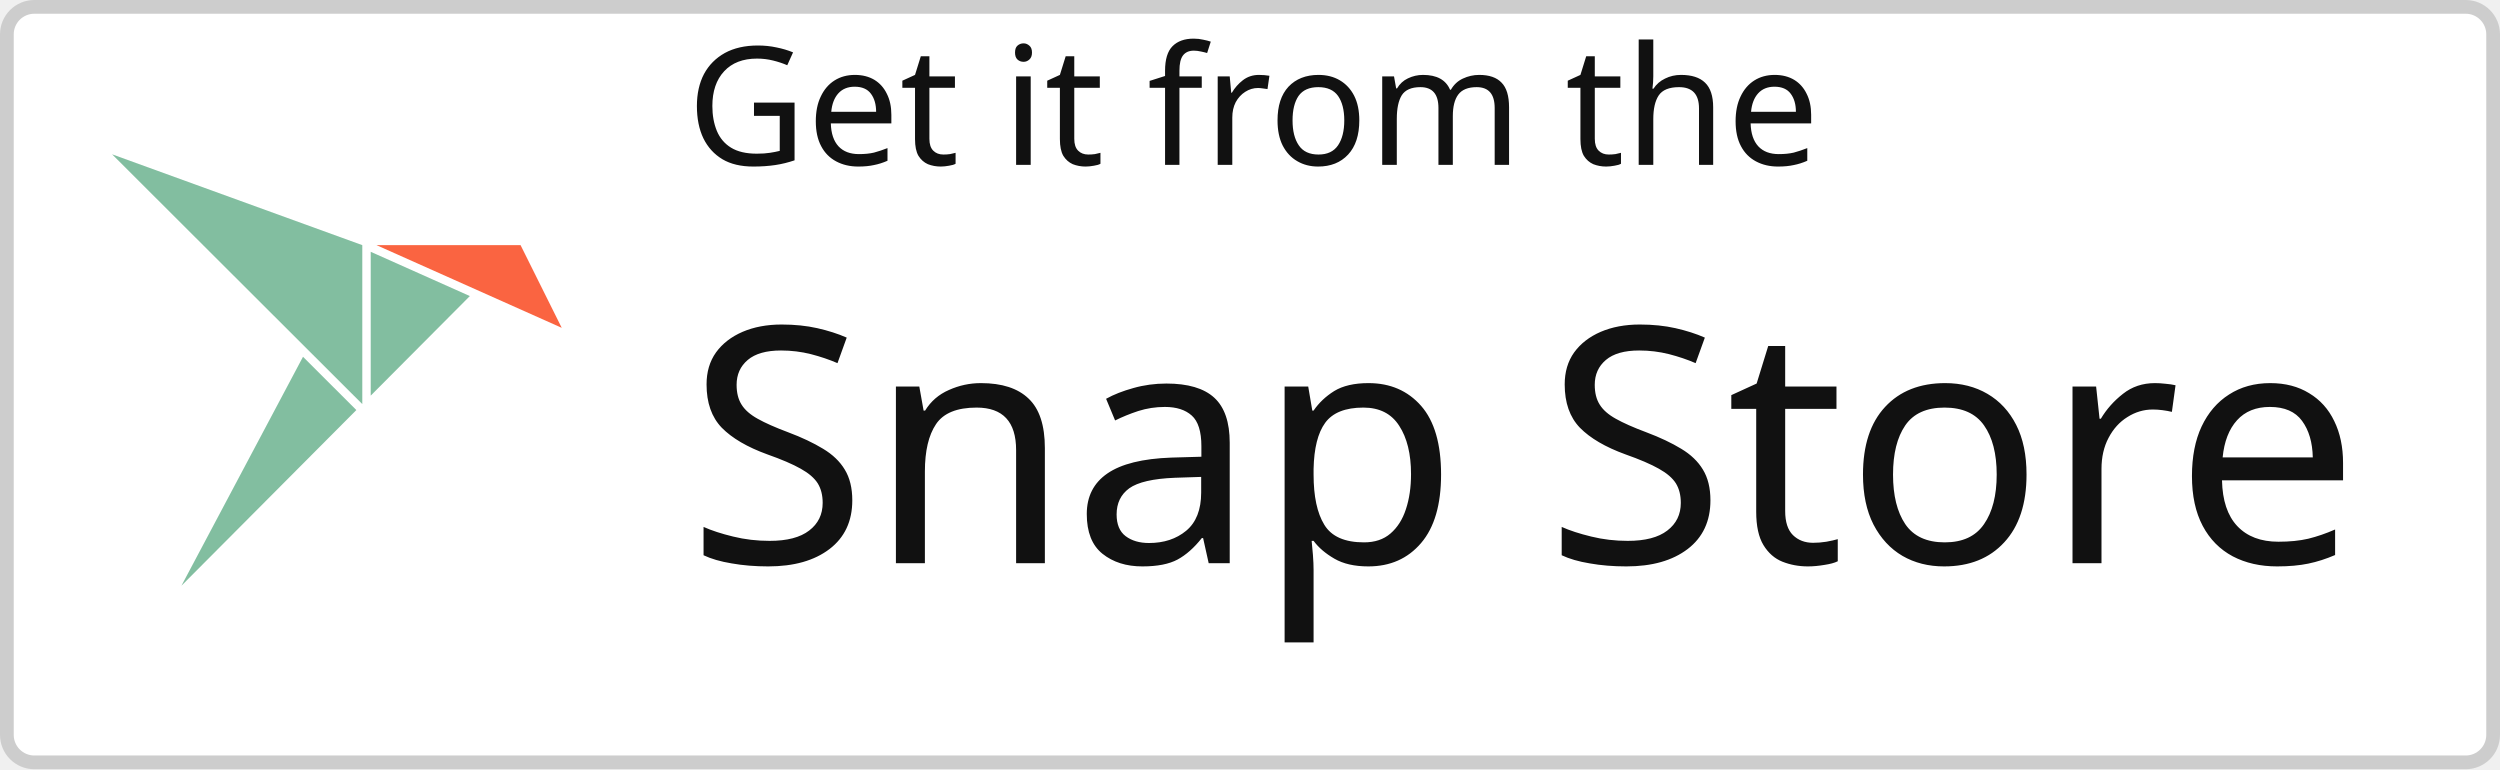
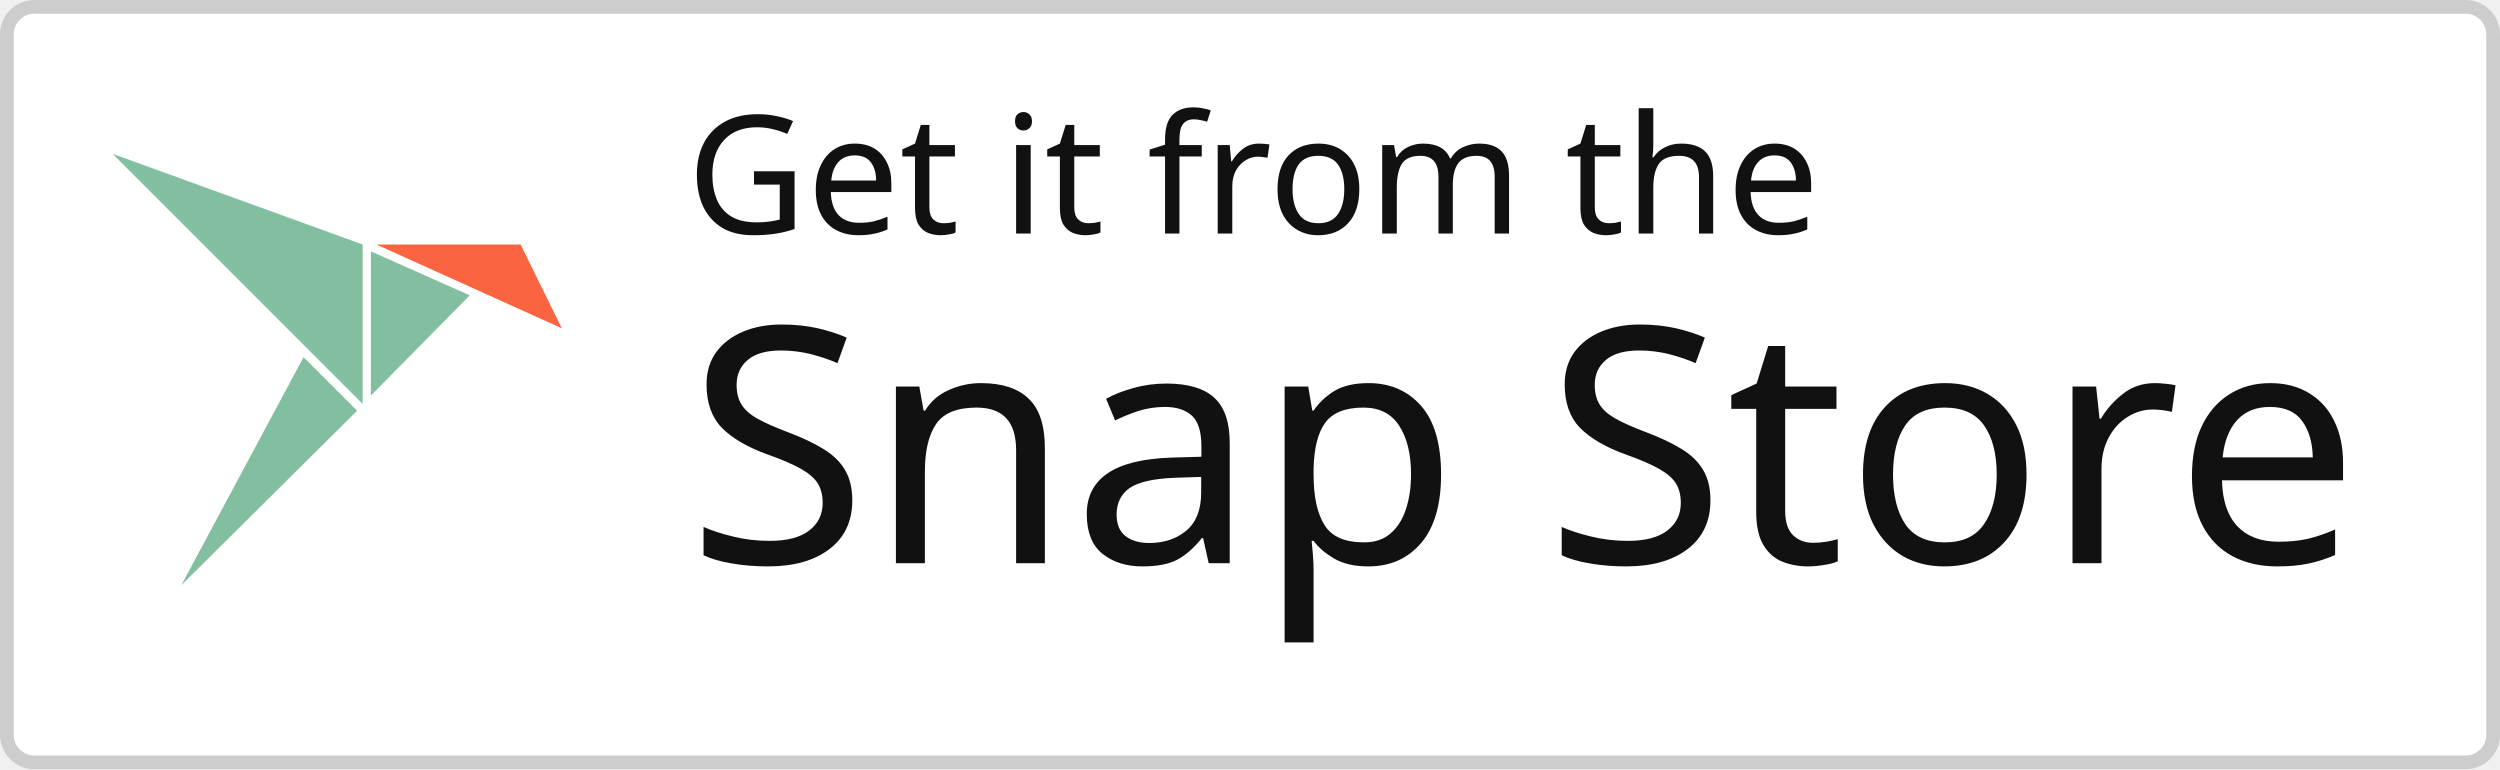
- <svg xmlns="http://www.w3.org/2000/svg" width="182px" height="56px" viewBox="0 0 182 56" version="1.1">
-   <g id="[EN]-snap-store-white" stroke="none" stroke-width="1" fill="none" fill-rule="evenodd">
+ <svg xmlns="http://www.w3.org/2000/svg" version="1.1" id="Layer_1" x="0px" y="0px" viewBox="0 0 182 56" style="enable-background:new 0 0 182 56;" xml:space="preserve">
+   <style type="text/css">
+ 	.st0{fill-rule:evenodd;clip-rule:evenodd;fill:#FFFFFF;stroke:#CDCDCD;}
+ 	.st1{fill:#82BEA0;}
+ 	.st2{fill:#FA6441;}
+ 	.st3{fill:#111111;}
+ 	.st4{font-family:'Ubuntu';}
+ 	.st5{font-size:12px;}
+ 	.st6{font-size:24px;}
+ </style>
+   <g>
    <g id="White-badge">
-       <rect id="Rectangle-path" stroke="#CDCDCD" stroke-width="1" fill="#FFFFFF" fill-rule="evenodd" x="0.5" y="0.5" width="181" height="55" rx="2" />
-       <g id="logo" transform="translate(8, 11)" fill-rule="nonzero">
-         <path d="M18.988,17.802 L18.988,7.331 L26.205,10.553 L18.988,17.802 Z M5.208,31.641 L14.059,14.974 L17.942,18.852 L5.208,31.641 Z M0.16,0.233 L18.375,6.846 L18.375,18.417 L0.16,0.233 Z" id="body" fill="#82BEA0" />
-         <polygon id="head" fill="#FA6441" points="29.897 6.845 19.406 6.845 32.894 12.866" />
+       <path id="Rectangle-path" class="st0" d="M2.5,0.5h177c1.1,0,2,0.9,2,2v51c0,1.1-0.9,2-2,2H2.5c-1.1,0-2-0.9-2-2v-51    C0.5,1.4,1.4,0.5,2.5,0.5z" />
+       <g id="logo" transform="translate(8, 11)">
+         <path id="body" class="st1" d="M19,17.8V7.3l7.2,3.2L19,17.8z M5.2,31.6L14.1,15l3.9,3.9L5.2,31.6z M0.2,0.2l18.2,6.6v11.6     L0.2,0.2z" />
+         <polygon id="head" class="st2" points="29.9,6.8 19.4,6.8 32.9,12.9    " />
      </g>
-       <text id="Get-it-from-the" font-family="Ubuntu" font-size="12" font-weight="normal" line-spacing="24" fill="#111111">
-         <tspan x="50" y="12">Get it from the</tspan>
-       </text>
-       <text id="Snap-Store" font-family="Ubuntu" font-size="24" font-weight="normal" line-spacing="24" fill="#111111">
-         <tspan x="50" y="41">Snap Store</tspan>
-       </text>
+       <text transform="matrix(1 0 0 1 50 17)" class="st3 st4 st5">Get it from the</text>
+       <text transform="matrix(1 0 0 1 50 41)" class="st3 st4 st6">Snap Store</text>
    </g>
  </g>
</svg>
